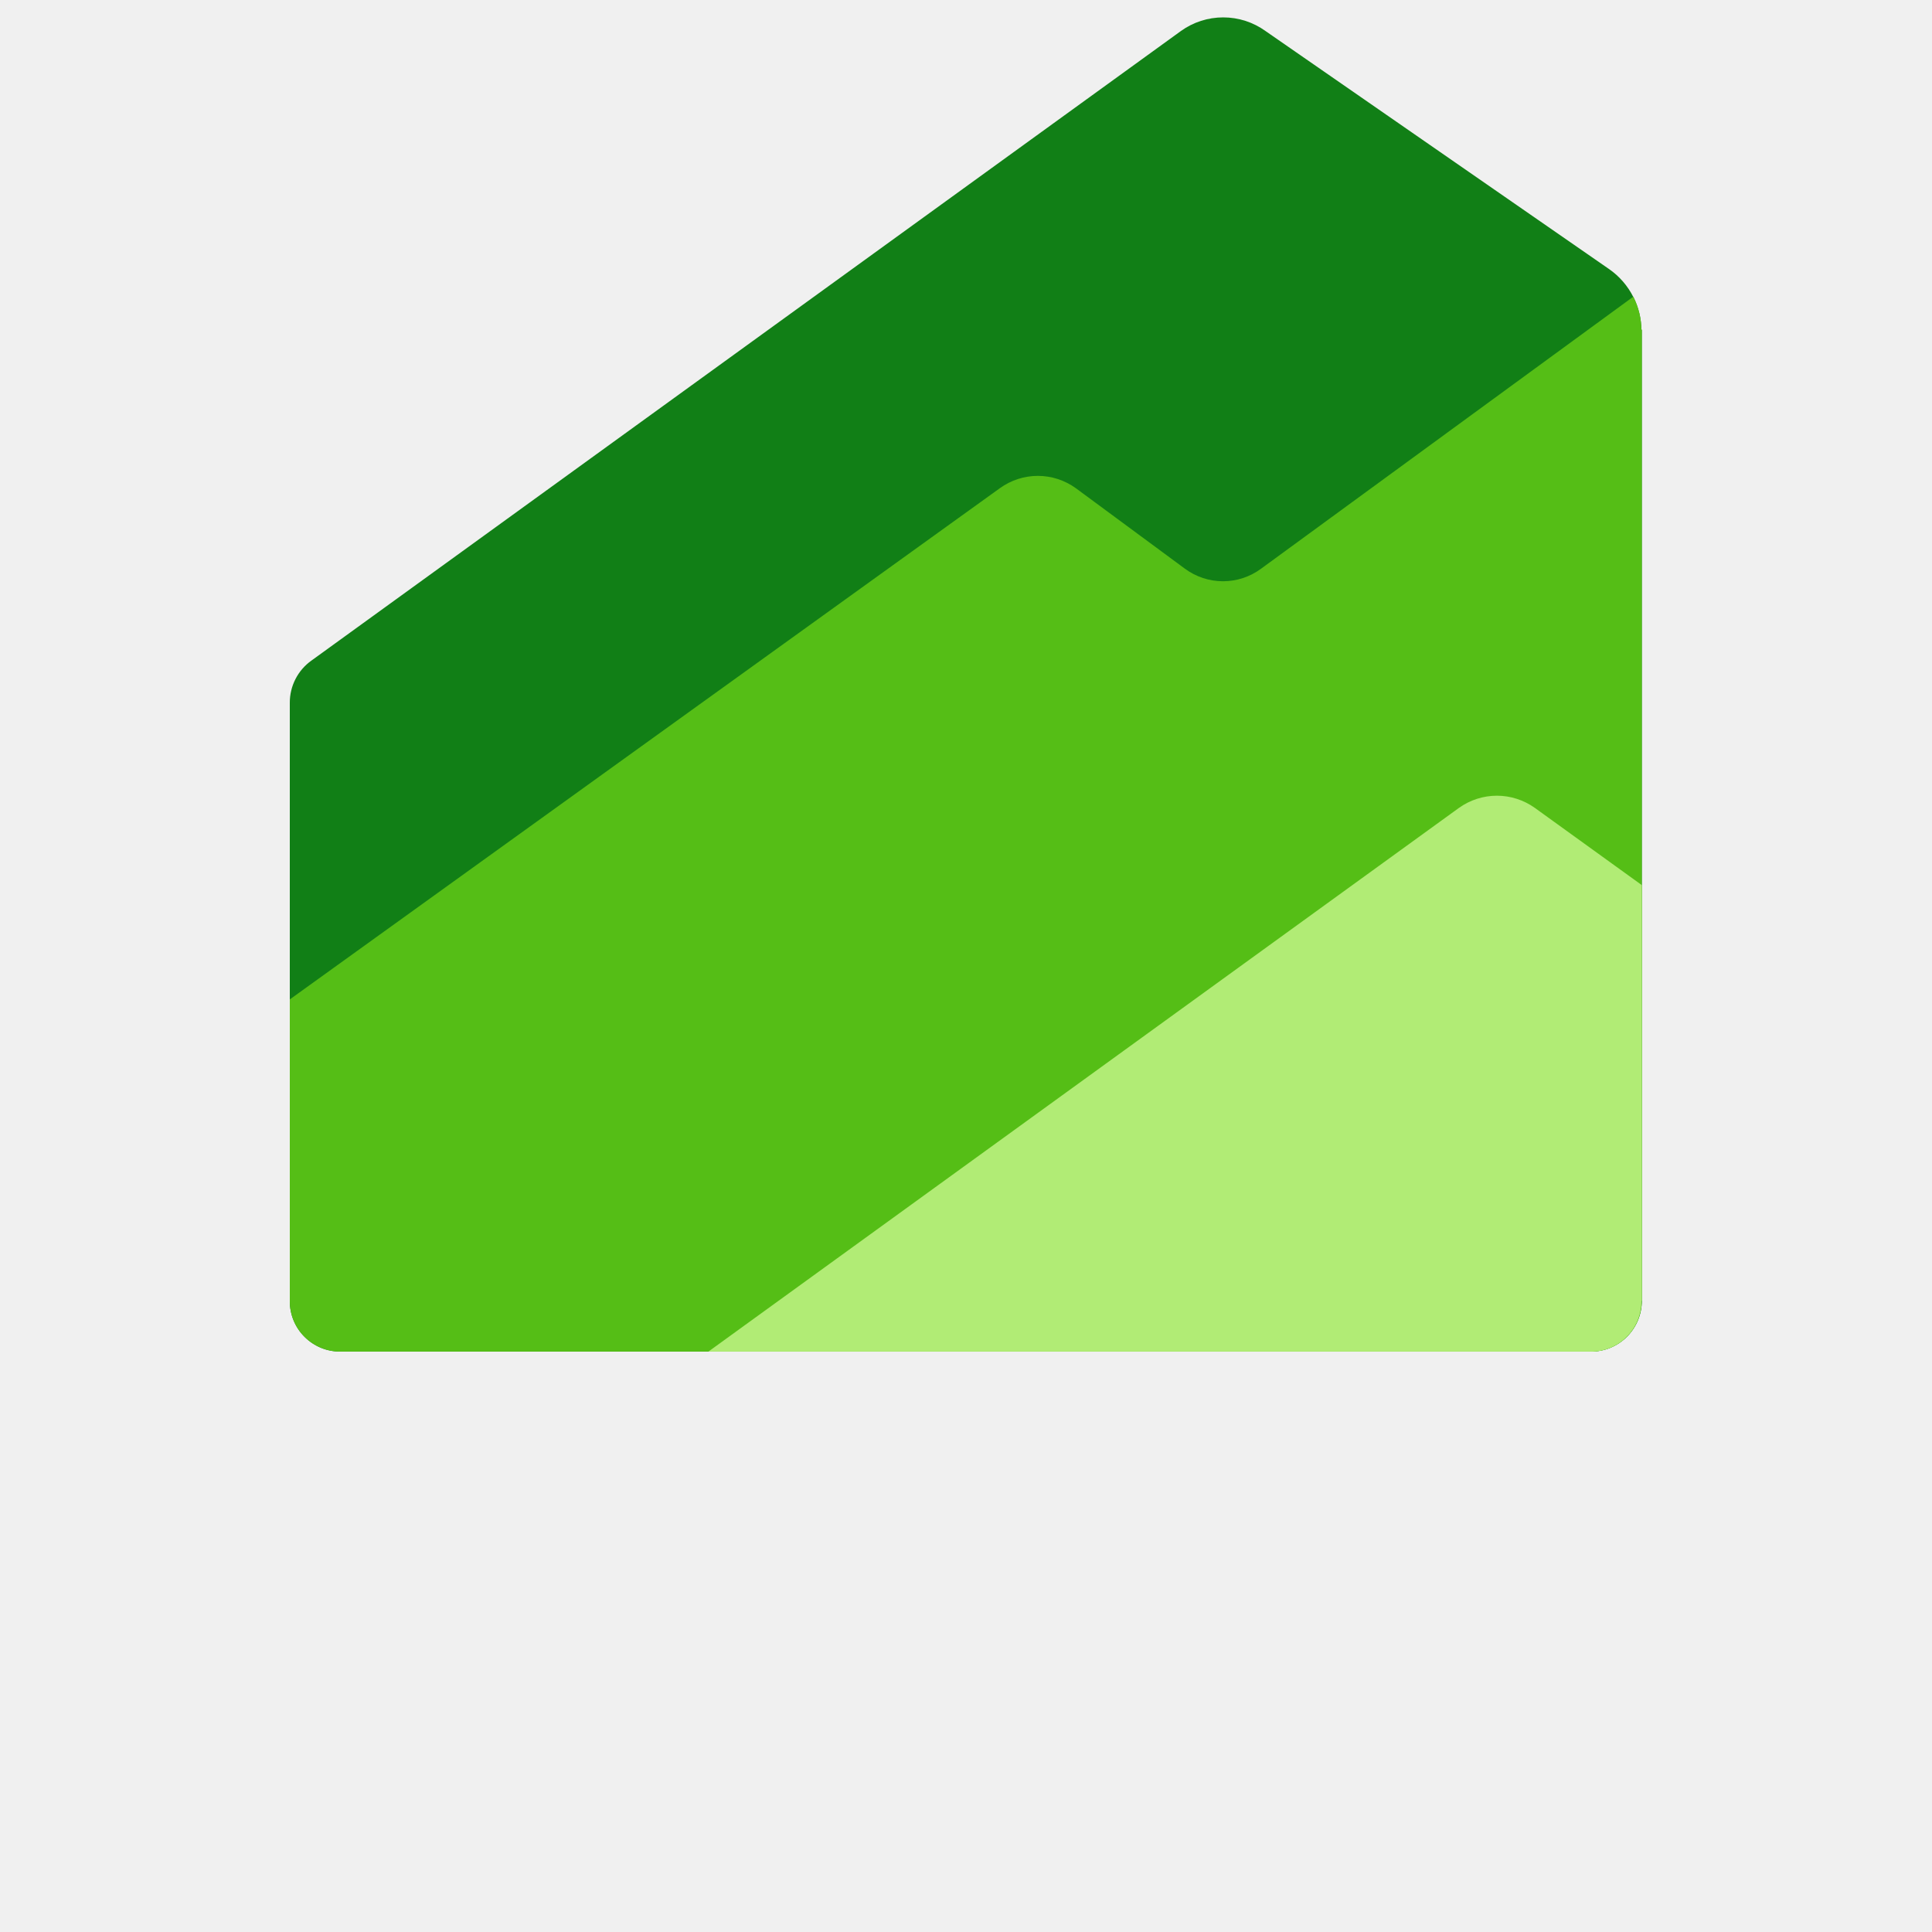
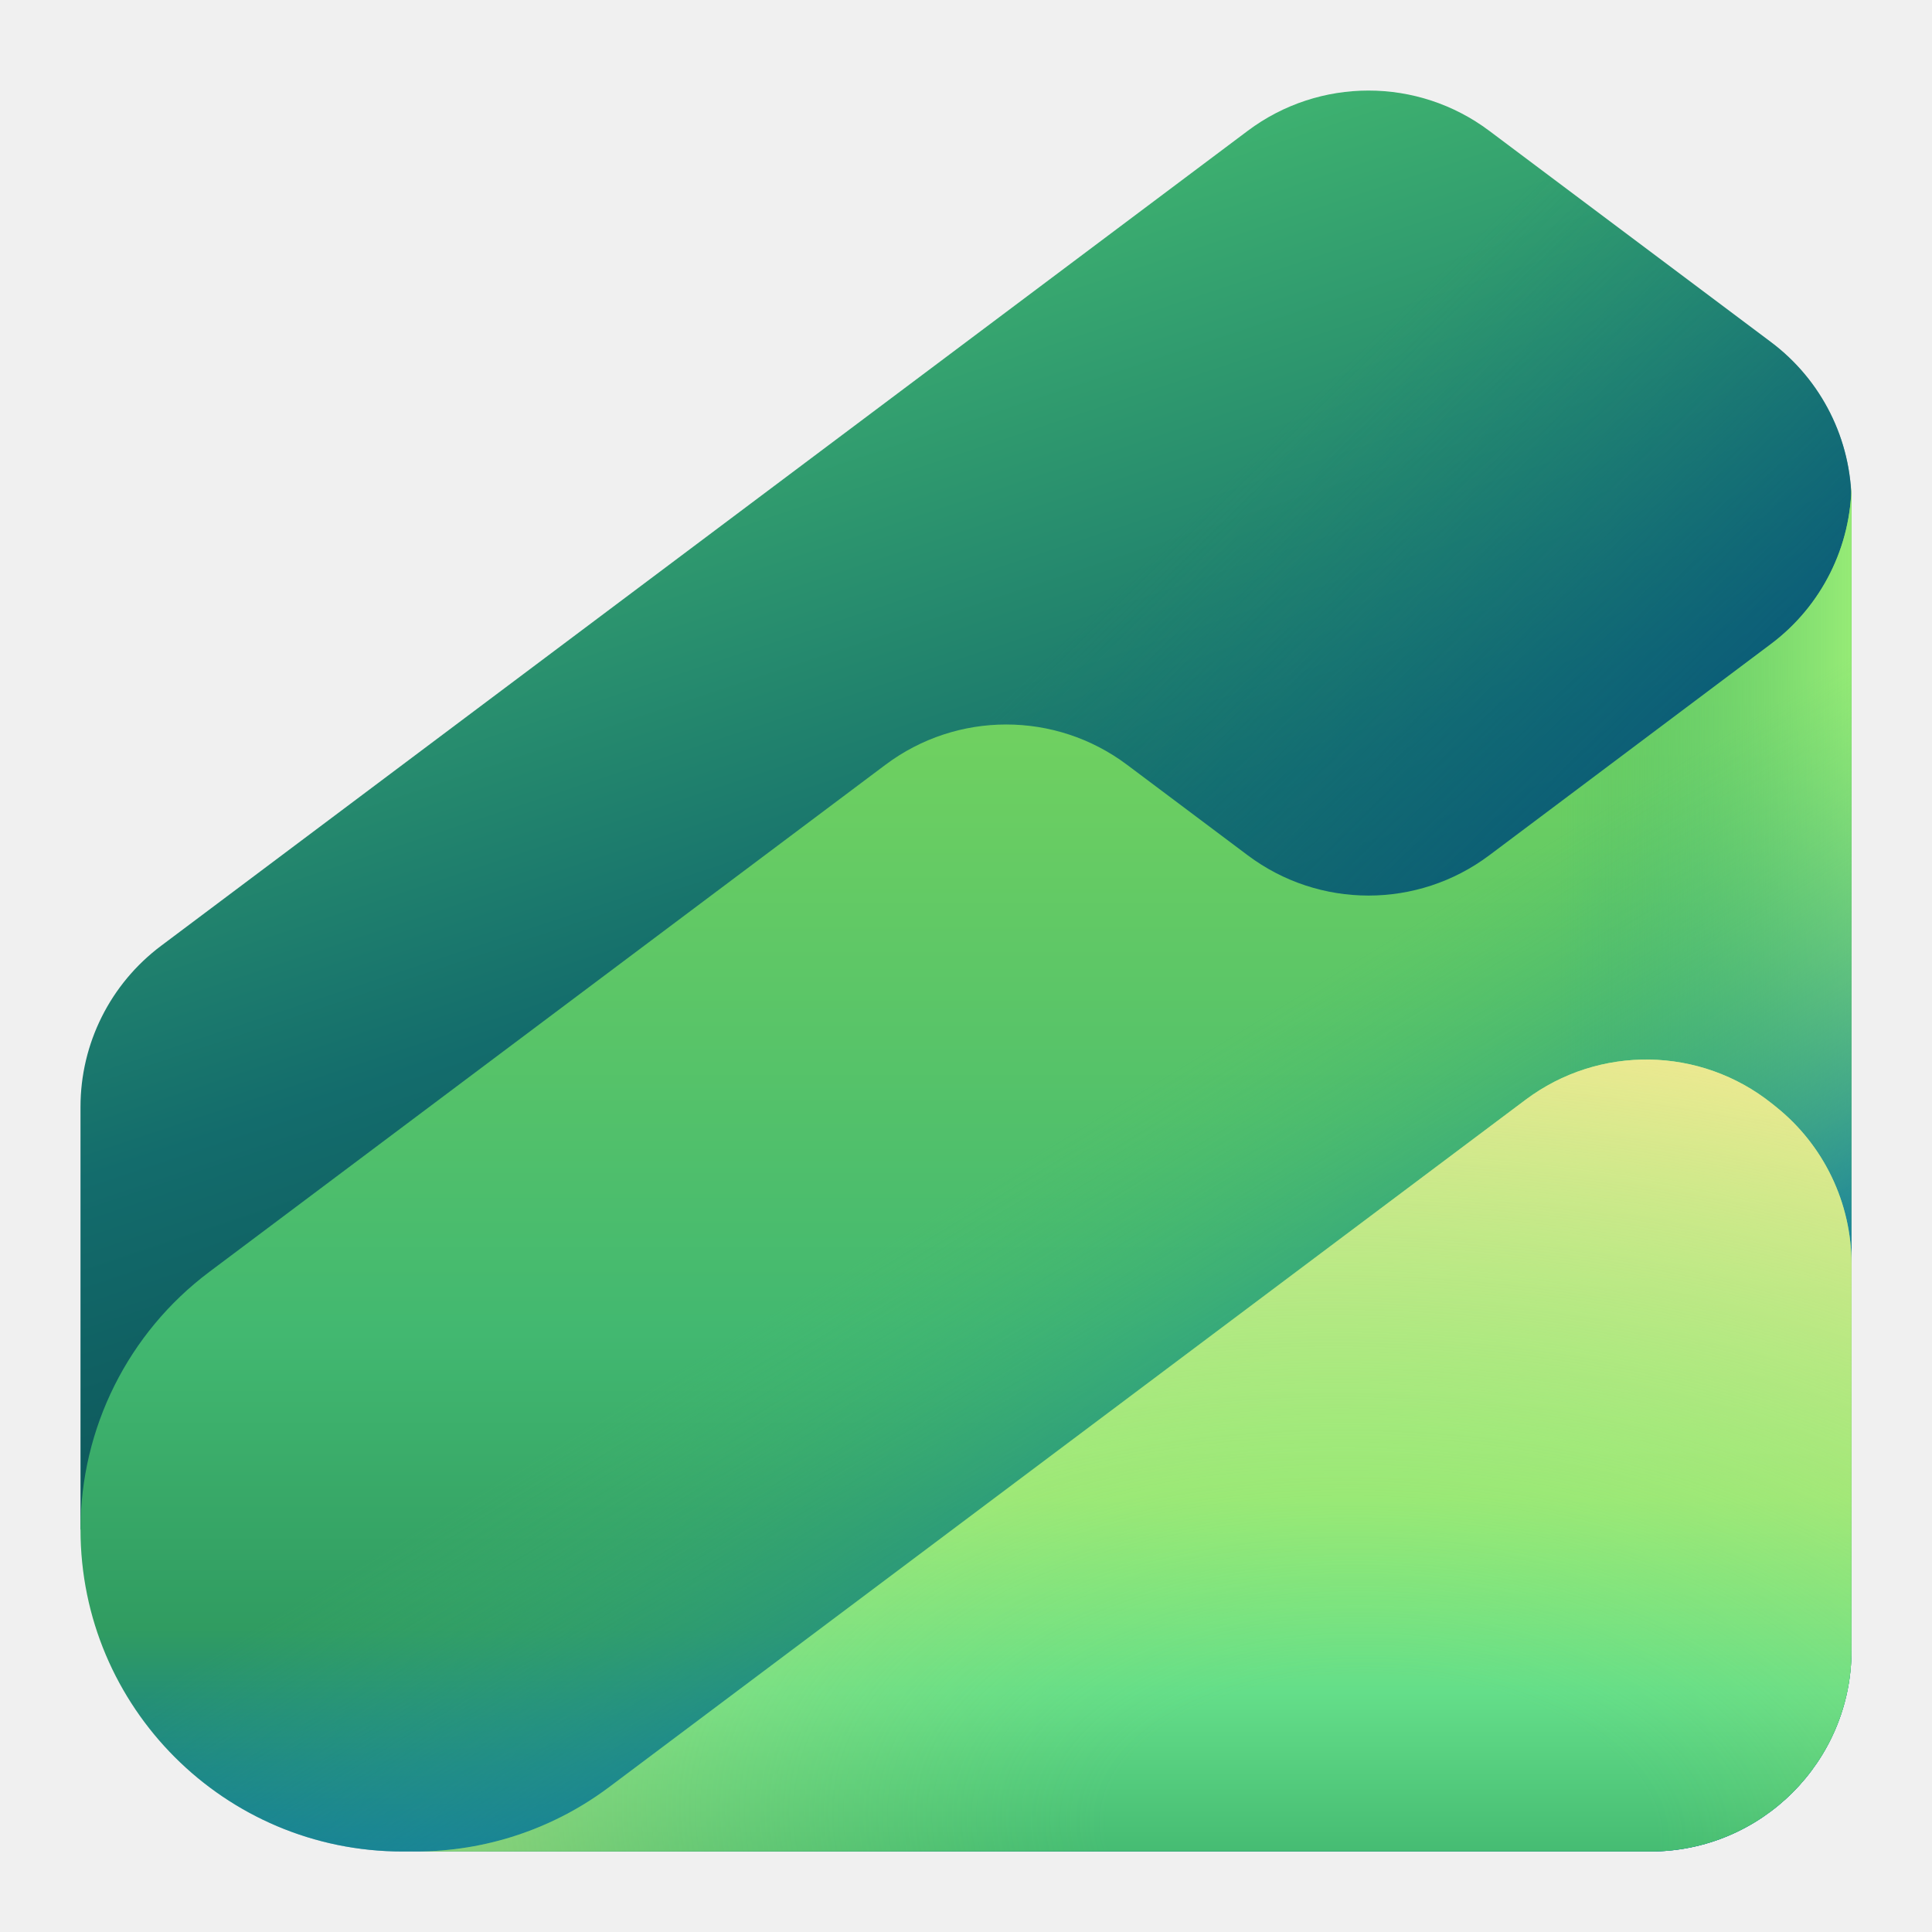
- <svg xmlns="http://www.w3.org/2000/svg" width="48" height="48" viewBox="0 0 48 48" fill="none">
-   <path d="M40.79 8.18V32.32C40.79 32.654 40.657 32.975 40.421 33.211C40.185 33.447 39.864 33.58 39.53 33.58H8.46C8.295 33.581 8.131 33.55 7.979 33.488C7.826 33.425 7.687 33.334 7.57 33.217C7.452 33.101 7.36 32.963 7.296 32.811C7.233 32.658 7.2 32.495 7.2 32.33V17.46C7.199 17.255 7.248 17.052 7.342 16.869C7.436 16.686 7.572 16.529 7.74 16.41L29.34 0.77C29.646 0.55 30.013 0.432 30.39 0.432C30.767 0.432 31.134 0.55 31.44 0.77L39.97 6.68C40.229 6.858 40.439 7.099 40.58 7.38C40.71 7.637 40.779 7.922 40.78 8.21" fill="#117F16" />
-   <path d="M40.79 8.18V32.32C40.79 32.654 40.657 32.975 40.421 33.211C40.185 33.447 39.864 33.58 39.53 33.58H8.46C8.295 33.581 8.131 33.55 7.979 33.488C7.826 33.425 7.687 33.334 7.57 33.217C7.452 33.101 7.359 32.963 7.296 32.811C7.233 32.658 7.2 32.495 7.2 32.33V24.83L24.84 12.13C25.115 11.931 25.445 11.823 25.785 11.823C26.124 11.823 26.455 11.931 26.73 12.13L29.44 14.13C29.713 14.332 30.045 14.441 30.385 14.441C30.725 14.441 31.056 14.332 31.33 14.13L40.58 7.37C40.71 7.627 40.779 7.912 40.78 8.2" fill="#55BE16" />
-   <path d="M40.79 32.32V21.99L38.13 20.07C37.855 19.875 37.527 19.769 37.19 19.769C36.853 19.769 36.524 19.875 36.25 20.07L17.6 33.58H39.52C39.686 33.581 39.85 33.55 40.004 33.487C40.157 33.424 40.297 33.331 40.414 33.214C40.531 33.097 40.624 32.957 40.687 32.804C40.75 32.65 40.781 32.486 40.78 32.32" fill="#B1EC75" />
+ <svg xmlns="http://www.w3.org/2000/svg" width="96" height="96" viewBox="0 0 96 96" fill="none">
+   <g clip-path="url(#clip0_5999_911)">
+     <mask id="mask0_5999_911" style="mask-type:luminance" maskUnits="userSpaceOnUse" x="0" y="0" width="96" height="96">
+       <path d="M96 0H0V96H96V0Z" fill="white" />
+     </mask>
+     <g mask="url(#mask0_5999_911)">
+       <path d="M62 6.5C65.556 3.833 70.444 3.833 74 6.5L88 17C90.518 18.889 92 21.852 92 25V76H4V55C4 51.852 5.482 48.889 8 47L62 6.5Z" fill="url(#paint0_linear_5999_911)" />
+       <path d="M62 6.5C65.556 3.833 70.444 3.833 74 6.5L88 17C90.518 18.889 92 21.852 92 25V76H4V55C4 51.852 5.482 48.889 8 47L62 6.5Z" fill="url(#paint1_linear_5999_911)" />
+       <path d="M62 42.5C65.556 45.167 70.444 45.167 74 42.5L88 32C90.518 30.111 92 27.148 92 24V20V82C92 87.523 87.523 92 82 92H20C11.163 92 4 84.837 4 76C4 70.964 6.371 66.222 10.4 63.2L44 38C47.556 35.333 52.444 35.333 56 38L62 42.5Z" fill="url(#paint2_linear_5999_911)" />
+       <path d="M62 42.5C65.556 45.167 70.444 45.167 74 42.5L88 32C90.518 30.111 92 27.148 92 24V20V82C92 87.523 87.523 92 82 92H20C11.163 92 4 84.837 4 76C4 70.964 6.371 66.222 10.4 63.2L44 38C47.556 35.333 52.444 35.333 56 38L62 42.5Z" fill="url(#paint3_linear_5999_911)" />
+       <path d="M62 42.5C65.556 45.167 70.444 45.167 74 42.5L88 32C90.518 30.111 92 27.148 92 24V20V82C92 87.523 87.523 92 82 92H20C11.163 92 4 84.837 4 76C4 70.964 6.371 66.222 10.4 63.2L44 38C47.556 35.333 52.444 35.333 56 38L62 42.5Z" fill="url(#paint4_linear_5999_911)" />
+       <path d="M92.001 82V62.806C92.001 59.769 90.62 56.896 88.248 54.998L88.051 54.84C84.49 51.991 79.452 51.912 75.804 54.648L30.268 88.8C27.498 90.877 24.13 92 20.668 92H82.001C87.524 92 92.001 87.523 92.001 82Z" fill="url(#paint5_linear_5999_911)" />
+       <path d="M92.001 82V62.806C92.001 59.769 90.62 56.896 88.248 54.998L88.051 54.84C84.49 51.991 79.452 51.912 75.804 54.648L30.268 88.8C27.498 90.877 24.13 92 20.668 92H82.001C87.524 92 92.001 87.523 92.001 82Z" fill="url(#paint6_radial_5999_911)" />
+     </g>
+   </g>
+   <defs>
+     <linearGradient id="paint0_linear_5999_911" x1="57.5" y1="4" x2="73" y2="50.5" gradientUnits="userSpaceOnUse">
+       <stop stop-color="#42B870" />
+       <stop offset="0.713" stop-color="#136C6C" />
+       <stop offset="1" stop-color="#0E5A5D" />
+     </linearGradient>
+     <linearGradient id="paint1_linear_5999_911" x1="67" y1="18" x2="89" y2="40.5" gradientUnits="userSpaceOnUse">
+       <stop stop-color="#1A7F7C" stop-opacity="0" />
+       <stop offset="1" stop-color="#06517B" />
+     </linearGradient>
+     <linearGradient id="paint2_linear_5999_911" x1="57.5" y1="32" x2="57.5" y2="92" gradientUnits="userSpaceOnUse">
+       <stop stop-color="#76D45E" />
+       <stop offset="0.571" stop-color="#42B870" />
+       <stop offset="0.815" stop-color="#309C61" />
+       <stop offset="1" stop-color="#0C74A1" />
+     </linearGradient>
+     <linearGradient id="paint3_linear_5999_911" x1="77.5" y1="45.5" x2="92" y2="45.5" gradientUnits="userSpaceOnUse">
+       <stop stop-color="#42B870" stop-opacity="0" />
+       <stop offset="1" stop-color="#96EB76" />
+     </linearGradient>
+     <linearGradient id="paint4_linear_5999_911" x1="56" y1="54.5" x2="70" y2="77.5" gradientUnits="userSpaceOnUse">
+       <stop stop-color="#42B870" stop-opacity="0" />
+       <stop offset="1" stop-color="#0C74A1" />
+     </linearGradient>
+     <linearGradient id="paint5_linear_5999_911" x1="86.501" y1="53.5" x2="86.501" y2="93" gradientUnits="userSpaceOnUse">
+       <stop stop-color="#B0F098" />
+       <stop offset="0.528" stop-color="#96EB76" />
+       <stop offset="0.774" stop-color="#64DE89" />
+       <stop offset="1" stop-color="#42B870" />
+     </linearGradient>
+     <radialGradient id="paint6_radial_5999_911" cx="0" cy="0" r="1" gradientUnits="userSpaceOnUse" gradientTransform="translate(69.0013 91.0003) rotate(-87.3676) scale(43.546 76.7238)">
+       <stop offset="0.179" stop-color="#88E06C" stop-opacity="0" />
+       <stop offset="1" stop-color="#FFE994" />
+     </radialGradient>
+     <clipPath id="clip0_5999_911">
+       <rect width="96" height="96" fill="white" />
+     </clipPath>
+   </defs>
</svg>
